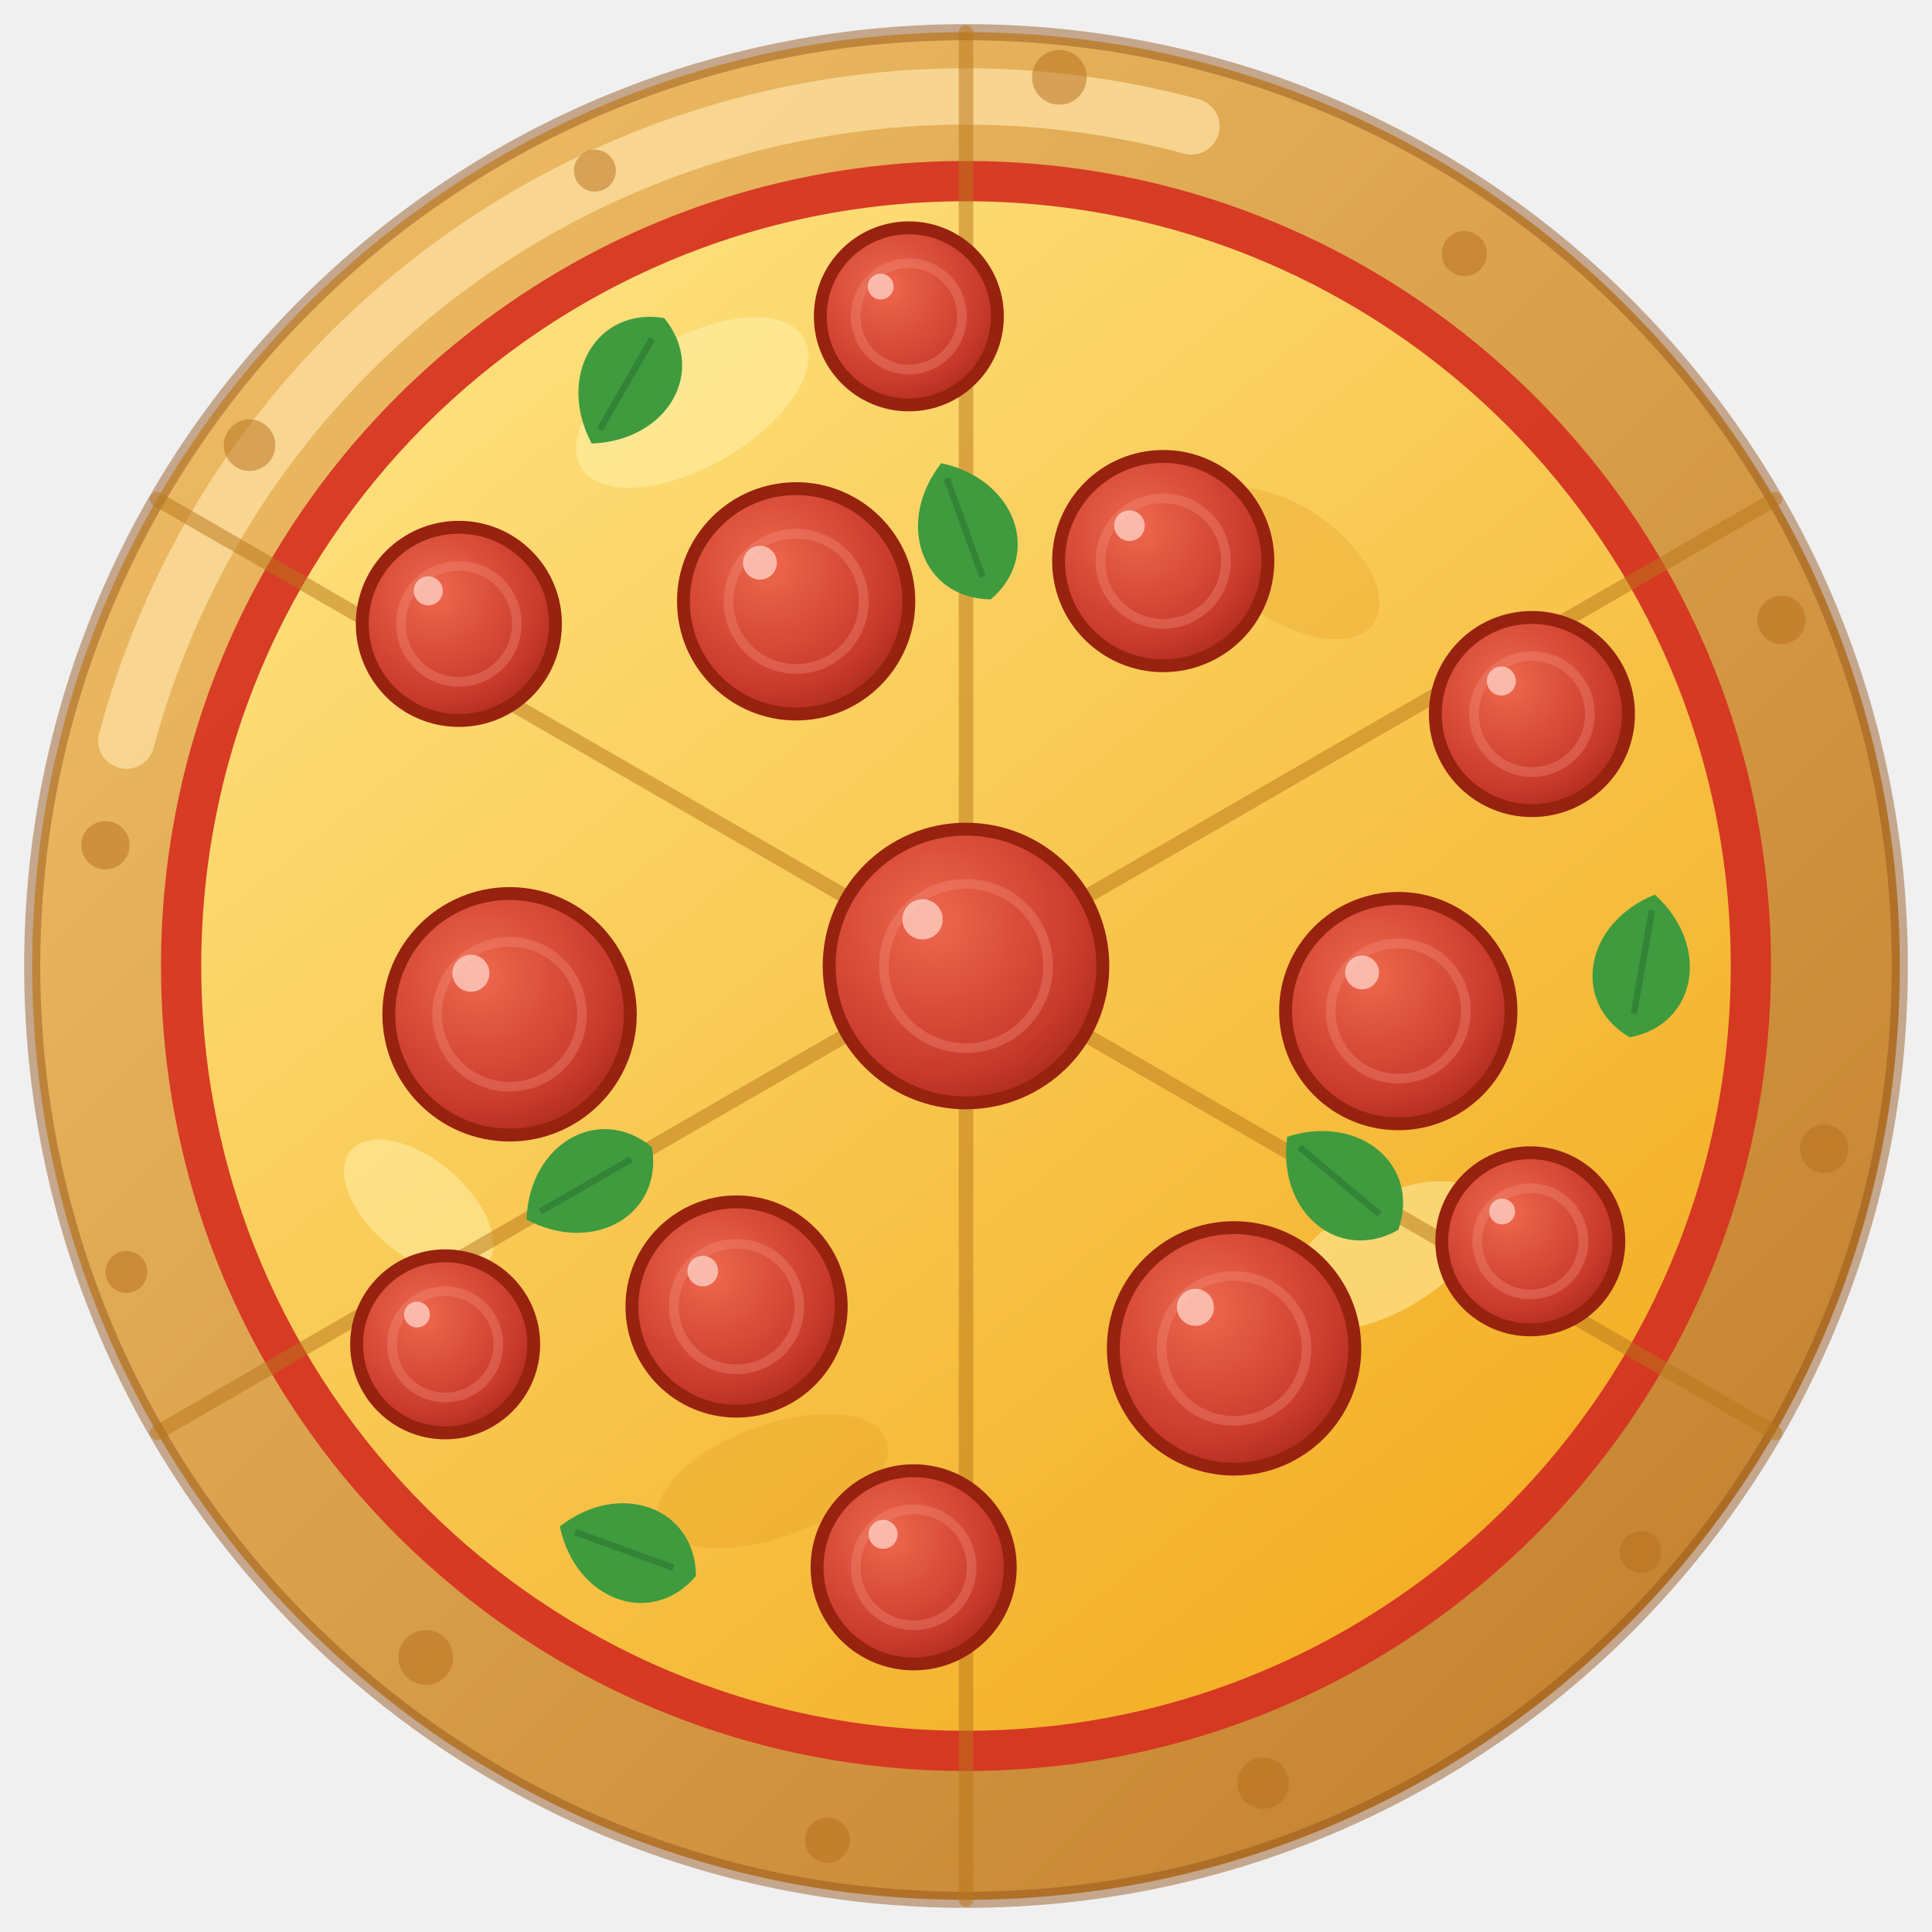
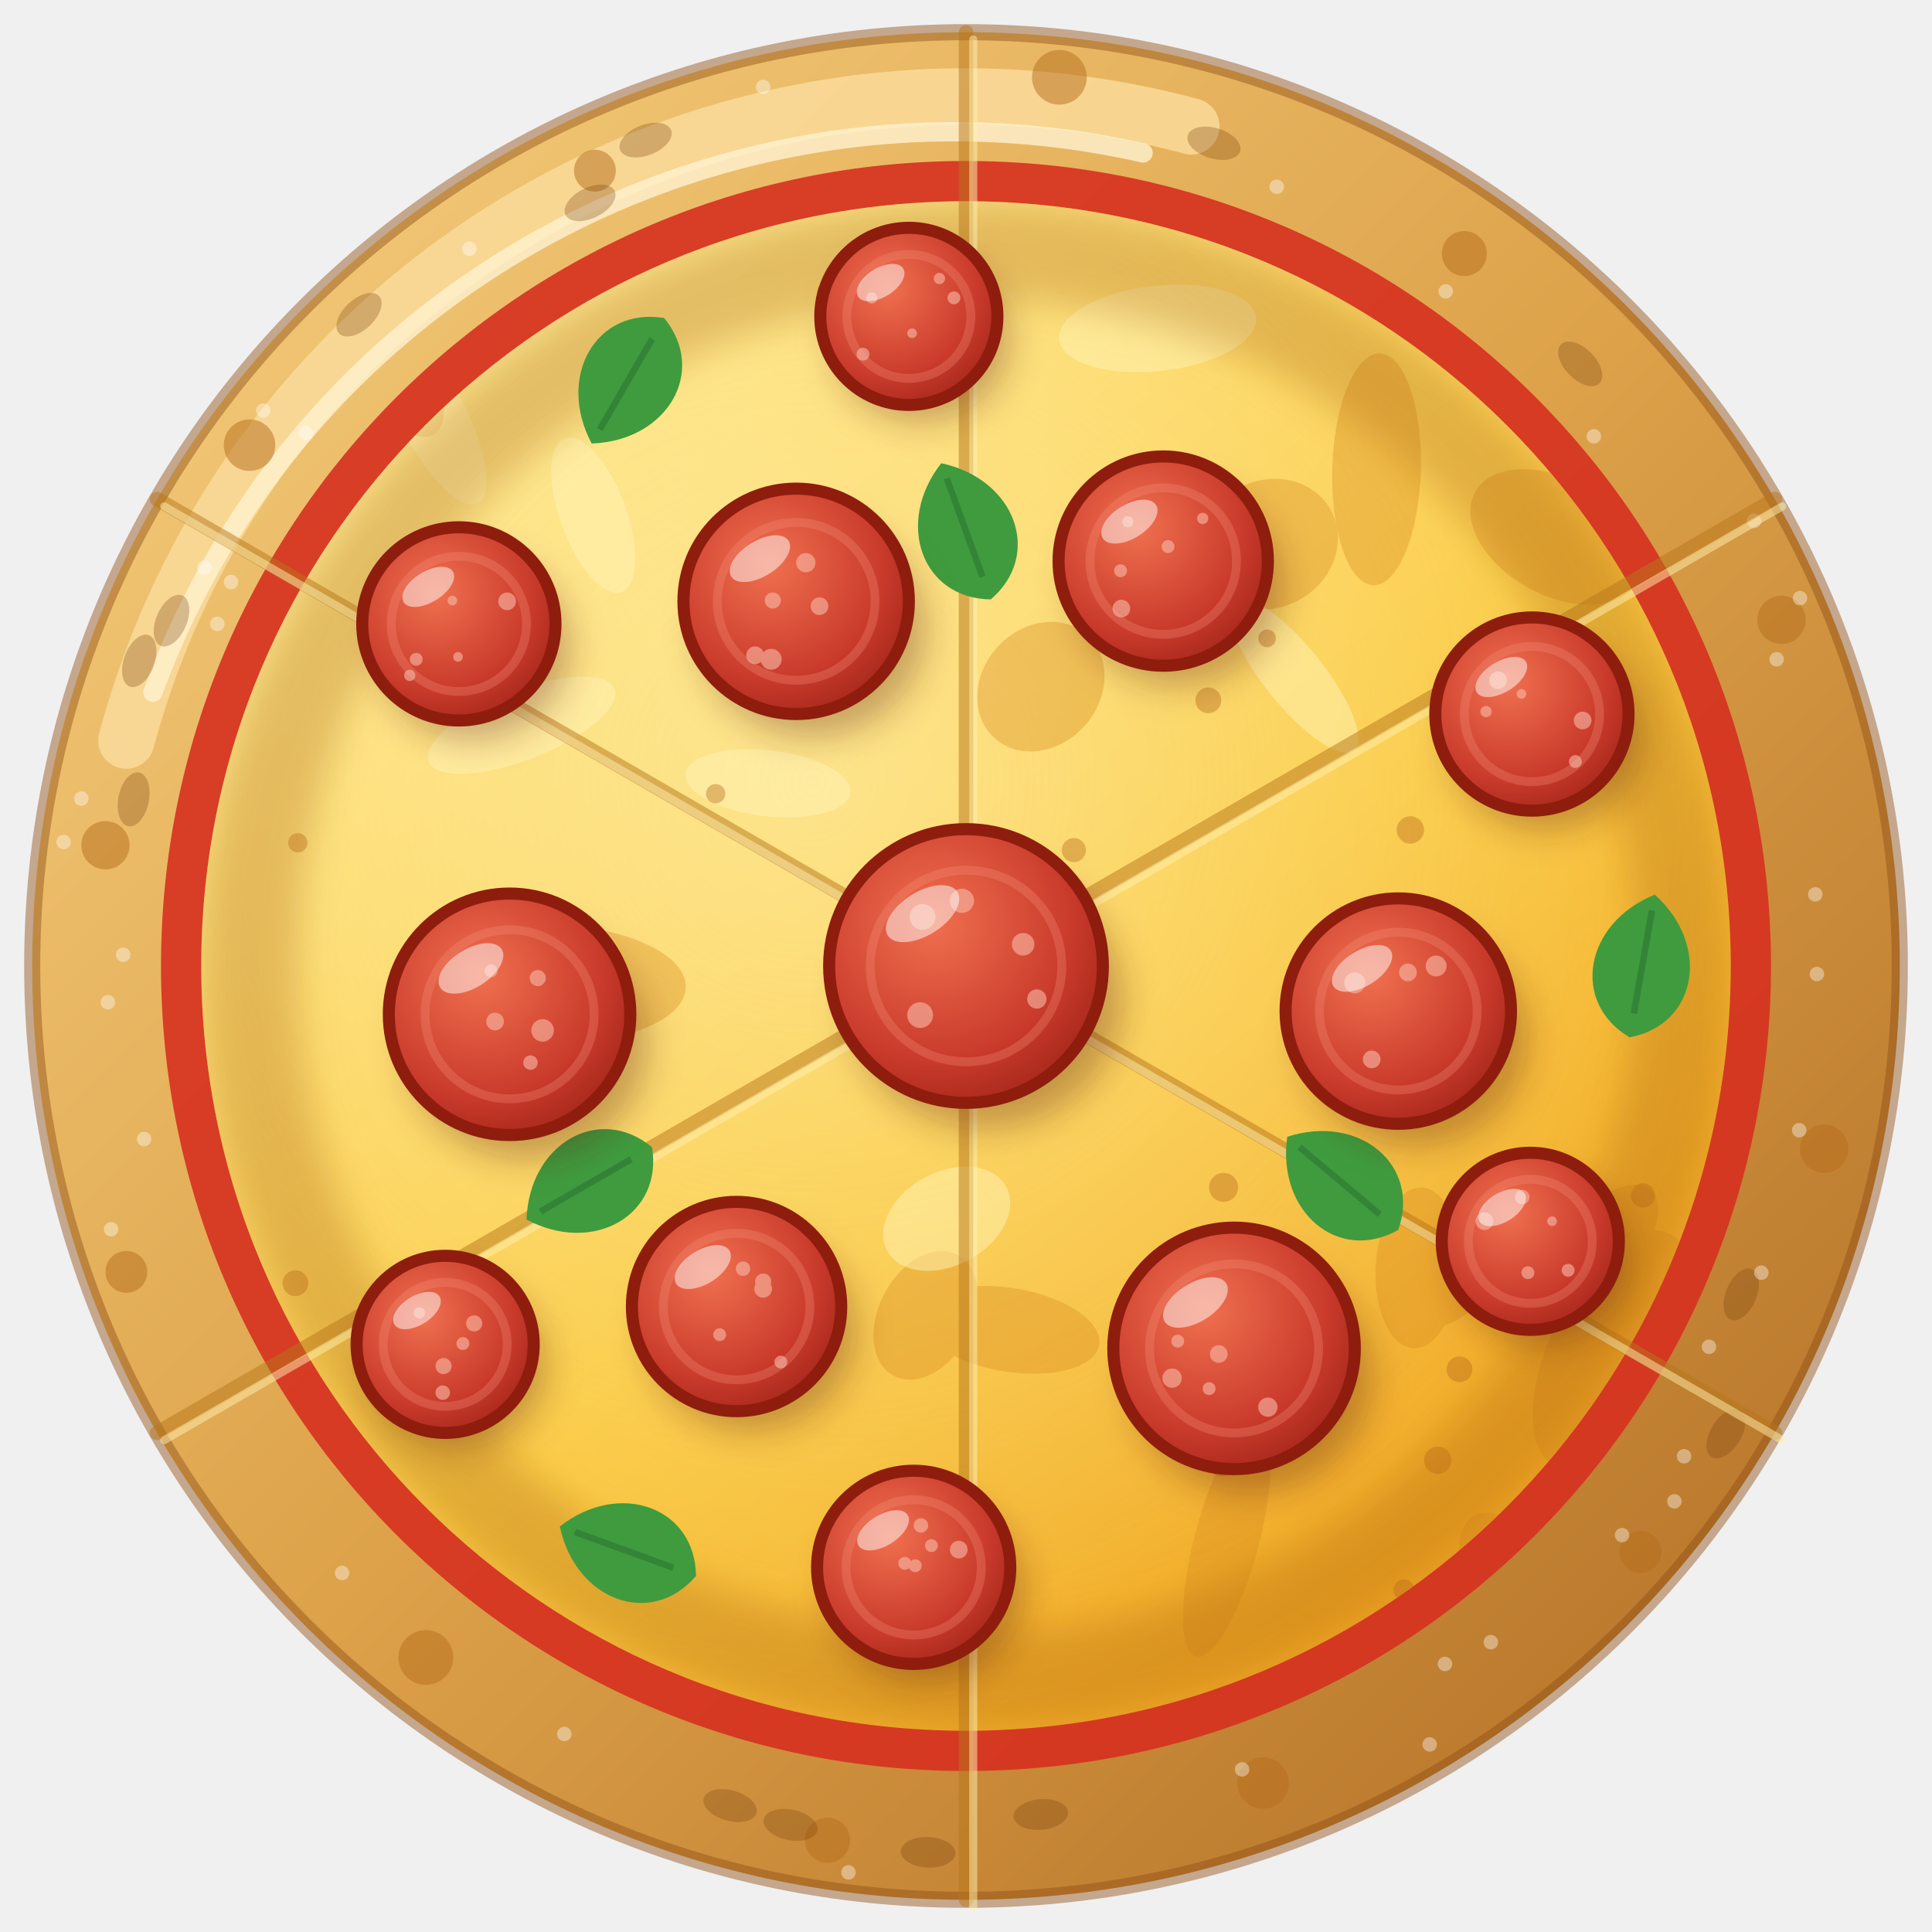
<svg xmlns="http://www.w3.org/2000/svg" viewBox="0 0 240 240" width="240" height="240" role="img" aria-label="Whole pepperoni pizza">
  <defs>
    <linearGradient id="pw-cheese" x1="0.1" y1="0" x2="0.9" y2="1">
-       <stop offset="0" stop-color="#FFE585" />
-       <stop offset="1" stop-color="#F2A91B" />
+       <stop offset="0" stop-color="#FFE98F" />
+       <stop offset="0.55" stop-color="#FAC73A" />
+       <stop offset="1" stop-color="#EC9A1B" />
    </linearGradient>
+     <radialGradient id="pw-melt" cx="0.4" cy="0.38" r="0.62">
+       <stop offset="0" stop-color="#FFF6C2" stop-opacity="0.5" />
+       <stop offset="1" stop-color="#FFF6C2" stop-opacity="0" />
+     </radialGradient>
    <linearGradient id="pw-crust" x1="0" y1="0" x2="1" y2="1">
-       <stop offset="0" stop-color="#F3C46C" />
-       <stop offset="1" stop-color="#BF7A28" />
+       <stop offset="0" stop-color="#F7D283" />
+       <stop offset="0.5" stop-color="#DDA24A" />
+       <stop offset="1" stop-color="#AE6A22" />
    </linearGradient>
    <radialGradient id="pw-pep" cx="0.38" cy="0.34" r="0.78">
-       <stop offset="0" stop-color="#EE684D" />
-       <stop offset="0.7" stop-color="#C93A2B" />
-       <stop offset="1" stop-color="#A12619" />
+       <stop offset="0" stop-color="#F0704F" />
+       <stop offset="0.65" stop-color="#C93A2B" />
+       <stop offset="1" stop-color="#9A2216" />
    </radialGradient>
+     <clipPath id="pw-clip">
+       <circle cx="120" cy="120" r="95" />
+     </clipPath>
+     <filter id="pw-soft" x="-40%" y="-40%" width="180%" height="180%">
+       <feGaussianBlur stdDeviation="2.2" />
+     </filter>
  </defs>
  <circle cx="120" cy="120" r="116" fill="url(#pw-crust)" stroke="#8F4F14" stroke-opacity="0.45" stroke-width="2" />
  <path d="M15.7 92A108 108 0 0 1 148 15.7" fill="none" stroke="#FADB9A" stroke-width="7" stroke-linecap="round" opacity="0.85" />
+   <path d="M19 86A106 106 0 0 1 142 19" fill="none" stroke="#FFF1CF" stroke-width="2.4" stroke-linecap="round" opacity="0.8" />
  <g fill="#B66D1C" opacity="0.5">
    <circle cx="226.6" cy="142.7" r="3" />
    <circle cx="203.8" cy="192.8" r="2.6" />
    <circle cx="156.9" cy="221.5" r="3.2" />
    <circle cx="102.8" cy="228.6" r="2.8" />
    <circle cx="52.9" cy="205.9" r="3.4" />
    <circle cx="15.7" cy="158" r="2.6" />
    <circle cx="13.1" cy="105" r="3" />
    <circle cx="31" cy="55.3" r="3.2" />
    <circle cx="73.9" cy="21.2" r="2.6" />
    <circle cx="131.6" cy="9.6" r="3.4" />
    <circle cx="181.9" cy="31.5" r="2.8" />
    <circle cx="221.3" cy="77" r="3" />
  </g>
+   <g fill="#7A3F0E" opacity="0.3">
+     <ellipse cx="73.3" cy="25.2" rx="3.4" ry="1.9" transform="rotate(333.8 73.3 25.2)" />
+     <ellipse cx="16.6" cy="99.3" rx="3.4" ry="1.9" transform="rotate(281.3 16.6 99.3)" />
+     <ellipse cx="214.4" cy="178.1" rx="3.4" ry="1.9" transform="rotate(121.6 214.4 178.1)" />
+     <ellipse cx="98.2" cy="226.7" rx="3.4" ry="1.9" transform="rotate(191.6 98.2 226.7)" />
+     <ellipse cx="115.3" cy="230.1" rx="3.4" ry="1.9" transform="rotate(182.4 115.3 230.1)" />
+     <ellipse cx="150.8" cy="17.8" rx="3.4" ry="1.9" transform="rotate(376.8 150.8 17.8)" />
+     <ellipse cx="129.3" cy="225.4" rx="3.4" ry="1.9" transform="rotate(174.9 129.3 225.4)" />
+     <ellipse cx="44.6" cy="39.1" rx="3.4" ry="1.9" transform="rotate(317 44.6 39.1)" />
+     <ellipse cx="90.7" cy="224.3" rx="3.4" ry="1.9" transform="rotate(195.7 90.7 224.3)" />
+     <ellipse cx="80.2" cy="17.4" rx="3.4" ry="1.9" transform="rotate(338.8 80.2 17.4)" />
+     <ellipse cx="17.3" cy="82.1" rx="3.4" ry="1.9" transform="rotate(290.2 17.3 82.1)" />
+     <ellipse cx="21.3" cy="77.1" rx="3.4" ry="1.9" transform="rotate(293.5 21.3 77.1)" />
+     <ellipse cx="216.3" cy="160.8" rx="3.4" ry="1.9" transform="rotate(113 216.3 160.8)" />
+     <ellipse cx="196.3" cy="45.2" rx="3.4" ry="1.9" transform="rotate(405.6 196.3 45.2)" />
+   </g>
+   <g fill="#fff" opacity="0.38">
+     <circle cx="218.8" cy="158.1" r="0.9" />
+     <circle cx="13.8" cy="152.7" r="0.9" />
+     <circle cx="225.5" cy="111.1" r="0.9" />
+     <circle cx="58.3" cy="30.9" r="0.9" />
+     <circle cx="10.1" cy="99.2" r="0.9" />
+     <circle cx="201.5" cy="190.7" r="0.9" />
+     <circle cx="25.4" cy="70.5" r="0.9" />
+     <circle cx="28.7" cy="72.3" r="0.9" />
+     <circle cx="209.2" cy="180.9" r="0.9" />
+     <circle cx="94.8" cy="10.8" r="0.9" />
+     <circle cx="17.9" cy="141.5" r="0.9" />
+     <circle cx="212.3" cy="167.3" r="0.9" />
+     <circle cx="38" cy="53.8" r="0.9" />
+     <circle cx="177.6" cy="216.7" r="0.9" />
+     <circle cx="105.4" cy="232.6" r="0.9" />
+     <circle cx="220.7" cy="81.9" r="0.9" />
+     <circle cx="179.5" cy="206.7" r="0.9" />
+     <circle cx="217.9" cy="64.7" r="0.9" />
+     <circle cx="225.7" cy="121" r="0.9" />
+     <circle cx="223.6" cy="74.3" r="0.9" />
+     <circle cx="13.4" cy="124.5" r="0.9" />
+     <circle cx="154.3" cy="219.8" r="0.9" />
+     <circle cx="179.6" cy="36.2" r="0.9" />
+     <circle cx="42.5" cy="195.4" r="0.9" />
+     <circle cx="7.9" cy="104.6" r="0.9" />
+     <circle cx="15.3" cy="118.6" r="0.9" />
+     <circle cx="208" cy="186.5" r="0.9" />
+     <circle cx="32.7" cy="51" r="0.9" />
+     <circle cx="198" cy="54.2" r="0.9" />
+     <circle cx="70.1" cy="215.4" r="0.9" />
+     <circle cx="185.2" cy="204" r="0.9" />
+     <circle cx="158.6" cy="23.2" r="0.9" />
+     <circle cx="27" cy="77.5" r="0.9" />
+     <circle cx="223.5" cy="140.4" r="0.9" />
+   </g>
  <circle cx="120" cy="120" r="100" fill="#D6301F" opacity="0.9" />
  <circle cx="120" cy="120" r="95" fill="url(#pw-cheese)" />
-   <g fill="#FFF3B0" opacity="0.5">
-     <ellipse cx="86" cy="50" rx="16" ry="8" transform="rotate(-30 86 50)" />
-     <ellipse cx="172" cy="156" rx="14" ry="7" transform="rotate(-30 172 156)" />
-     <ellipse cx="52" cy="150" rx="11" ry="6" transform="rotate(40 52 150)" />
-   </g>
-   <g fill="#E39B1D" opacity="0.28">
-     <ellipse cx="160" cy="70" rx="13" ry="7" transform="rotate(35 160 70)" />
-     <ellipse cx="96" cy="184" rx="15" ry="7" transform="rotate(-20 96 184)" />
+   <g clip-path="url(#pw-clip)">
+     <rect x="25" y="25" width="190" height="190" fill="url(#pw-melt)" />
+     <g fill="#D98A1E" opacity="0.36">
+       <ellipse cx="46.7" cy="42.3" rx="13.7" ry="5.2" transform="rotate(58.3 46.7 42.3)" />
+       <ellipse cx="68.6" cy="122.2" rx="16.6" ry="7.3" transform="rotate(1.6 68.6 122.2)" />
+       <ellipse cx="157.6" cy="67.6" rx="8.8" ry="7.9" transform="rotate(151.1 157.6 67.6)" />
+       <ellipse cx="115" cy="163.4" rx="8.5" ry="5.8" transform="rotate(117.9 115 163.4)" />
+       <ellipse cx="207.4" cy="68.3" rx="15.6" ry="4.9" transform="rotate(34.3 207.4 68.3)" />
+       <ellipse cx="171" cy="58.3" rx="14.4" ry="5.5" transform="rotate(91.6 171 58.3)" />
+       <ellipse cx="200.3" cy="167.7" rx="16.1" ry="7.7" transform="rotate(116.2 200.3 167.7)" />
+       <ellipse cx="176.1" cy="157.5" rx="10" ry="5.2" transform="rotate(93.1 176.1 157.5)" />
+       <ellipse cx="191.2" cy="201.3" rx="15.3" ry="6.6" transform="rotate(57.3 191.2 201.3)" />
+       <ellipse cx="193.3" cy="66.7" rx="11.5" ry="7.2" transform="rotate(29 193.3 66.7)" />
+       <ellipse cx="152.4" cy="191.3" rx="15" ry="4" transform="rotate(104.8 152.4 191.3)" />
+       <ellipse cx="125.4" cy="165.2" rx="11.3" ry="5.2" transform="rotate(9.5 125.4 165.2)" />
+       <ellipse cx="32" cy="66.4" rx="13.8" ry="4.3" transform="rotate(103.5 32 66.4)" />
+       <ellipse cx="198.7" cy="155" rx="9.6" ry="4.7" transform="rotate(131.7 198.7 155)" />
+       <ellipse cx="129.3" cy="85.3" rx="8.6" ry="7.3" transform="rotate(131.8 129.3 85.3)" />
+       <ellipse cx="181.1" cy="157.2" rx="8.2" ry="4.7" transform="rotate(119.3 181.1 157.2)" />
+     </g>
+     <g fill="#FFF3B5" opacity="0.5">
+       <ellipse cx="73.7" cy="64" rx="10.2" ry="4.1" transform="rotate(69.7 73.7 64)" />
+       <ellipse cx="95.4" cy="97.3" rx="10.3" ry="4.1" transform="rotate(6.5 95.4 97.3)" />
+       <ellipse cx="143.8" cy="40.8" rx="12.3" ry="5.3" transform="rotate(173.6 143.8 40.8)" />
+       <ellipse cx="117.6" cy="151.4" rx="8.4" ry="5.8" transform="rotate(151.7 117.6 151.4)" />
+       <ellipse cx="160.7" cy="83.9" rx="12" ry="3.7" transform="rotate(51.2 160.7 83.9)" />
+       <ellipse cx="53.7" cy="51.6" rx="12.3" ry="4.1" transform="rotate(62.5 53.7 51.6)" />
+       <ellipse cx="64.8" cy="90.1" rx="12.4" ry="4.3" transform="rotate(158.6 64.8 90.1)" />
+     </g>
+     <circle cx="120" cy="120" r="89" fill="none" stroke="#A9620F" stroke-width="12" opacity="0.3" filter="url(#pw-soft)" />
+     <g fill="#B8681A" opacity="0.4">
+       <circle cx="151.7" cy="181.8" r="1.6" />
+       <circle cx="37" cy="104.7" r="1.2" />
+       <circle cx="41.8" cy="199.4" r="1.6" />
+       <circle cx="150.1" cy="87" r="1.6" />
+       <circle cx="133.4" cy="105.6" r="1.5" />
+       <circle cx="36.7" cy="159.4" r="1.6" />
+       <circle cx="183.4" cy="80.2" r="1.7" />
+       <circle cx="181.3" cy="170.1" r="1.6" />
+       <circle cx="204.1" cy="148.5" r="1.5" />
+       <circle cx="34.4" cy="59.8" r="1.1" />
+       <circle cx="157.4" cy="79.3" r="1.1" />
+       <circle cx="152" cy="147.5" r="1.8" />
+       <circle cx="178.6" cy="181.4" r="1.7" />
+       <circle cx="88.9" cy="98.6" r="1.2" />
+       <circle cx="40.5" cy="181.7" r="0.9" />
+       <circle cx="102.8" cy="36.3" r="1.3" />
+       <circle cx="191.2" cy="207.2" r="1.5" />
+       <circle cx="178.4" cy="127" r="1.2" />
+       <circle cx="55.6" cy="204.1" r="1.6" />
+       <circle cx="205.1" cy="178.1" r="1.1" />
+       <circle cx="175.2" cy="103.1" r="1.7" />
+       <circle cx="174.4" cy="197.5" r="1.3" />
+     </g>
  </g>
  <path d="M220.5 178L19.5 62M120 236L120 4M19.5 178L220.5 62" fill="none" stroke="#B8761A" stroke-opacity="0.5" stroke-width="1.8" stroke-linecap="round" />
+   <path d="M220.5 178L19.5 62M120 236L120 4M19.5 178L220.5 62" transform="translate(0.9 0.9)" fill="none" stroke="#FFF1B0" stroke-opacity="0.5" stroke-width="1" stroke-linecap="round" />
  <g transform="translate(166.8 147) rotate(40) translate(-9 0)">
    <path d="M0 0C5-8 15-8 18 0 15 8 5 8 0 0Z" fill="#3F9B3E" />
    <path d="M2 0H15" stroke="#2D7A33" stroke-width="0.8" opacity="0.7" />
  </g>
  <g transform="translate(73.2 147) rotate(-30) translate(-9 0)">
    <path d="M0 0C5-8 15-8 18 0 15 8 5 8 0 0Z" fill="#3F9B3E" />
    <path d="M2 0H15" stroke="#2D7A33" stroke-width="0.8" opacity="0.7" />
  </g>
  <g transform="translate(120 66) rotate(70) translate(-9 0)">
    <path d="M0 0C5-8 15-8 18 0 15 8 5 8 0 0Z" fill="#3F9B3E" />
    <path d="M2 0H15" stroke="#2D7A33" stroke-width="0.8" opacity="0.7" />
  </g>
  <g transform="translate(204 120) rotate(100) translate(-9 0)">
    <path d="M0 0C5-8 15-8 18 0 15 8 5 8 0 0Z" fill="#3F9B3E" />
    <path d="M2 0H15" stroke="#2D7A33" stroke-width="0.8" opacity="0.7" />
  </g>
  <g transform="translate(78 192.7) rotate(20) translate(-9 0)">
    <path d="M0 0C5-8 15-8 18 0 15 8 5 8 0 0Z" fill="#3F9B3E" />
    <path d="M2 0H15" stroke="#2D7A33" stroke-width="0.8" opacity="0.7" />
  </g>
  <g transform="translate(78 47.3) rotate(-60) translate(-9 0)">
    <path d="M0 0C5-8 15-8 18 0 15 8 5 8 0 0Z" fill="#3F9B3E" />
    <path d="M2 0H15" stroke="#2D7A33" stroke-width="0.8" opacity="0.7" />
  </g>
-   <circle cx="120" cy="120" r="17" fill="url(#pw-pep)" stroke="#97220F" stroke-width="1.6" />
-   <circle cx="120" cy="120" r="10.2" fill="none" stroke="#F4907A" stroke-width="1.2" opacity="0.35" />
-   <circle cx="114.6" cy="114.2" r="2.5" fill="#FFD6CA" opacity="0.75" />
-   <circle cx="173.7" cy="125.6" r="14" fill="url(#pw-pep)" stroke="#97220F" stroke-width="1.6" />
-   <circle cx="173.7" cy="125.6" r="8.4" fill="none" stroke="#F4907A" stroke-width="1.2" opacity="0.35" />
-   <circle cx="169.2" cy="120.8" r="2.1" fill="#FFD6CA" opacity="0.75" />
-   <circle cx="153.3" cy="167.5" r="15" fill="url(#pw-pep)" stroke="#97220F" stroke-width="1.6" />
-   <circle cx="153.3" cy="167.5" r="9.0" fill="none" stroke="#F4907A" stroke-width="1.2" opacity="0.35" />
-   <circle cx="148.5" cy="162.4" r="2.3" fill="#FFD6CA" opacity="0.75" />
-   <circle cx="91.5" cy="162.3" r="13" fill="url(#pw-pep)" stroke="#97220F" stroke-width="1.6" />
-   <circle cx="91.5" cy="162.3" r="7.8" fill="none" stroke="#F4907A" stroke-width="1.2" opacity="0.35" />
-   <circle cx="87.3" cy="157.9" r="1.9" fill="#FFD6CA" opacity="0.75" />
-   <circle cx="63.3" cy="126" r="15" fill="url(#pw-pep)" stroke="#97220F" stroke-width="1.6" />
-   <circle cx="63.3" cy="126" r="9.0" fill="none" stroke="#F4907A" stroke-width="1.2" opacity="0.35" />
-   <circle cx="58.5" cy="120.9" r="2.3" fill="#FFD6CA" opacity="0.75" />
-   <circle cx="98.9" cy="74.7" r="14" fill="url(#pw-pep)" stroke="#97220F" stroke-width="1.6" />
-   <circle cx="98.9" cy="74.7" r="8.4" fill="none" stroke="#F4907A" stroke-width="1.2" opacity="0.35" />
-   <circle cx="94.4" cy="69.9" r="2.1" fill="#FFD6CA" opacity="0.75" />
-   <circle cx="144.5" cy="69.7" r="13" fill="url(#pw-pep)" stroke="#97220F" stroke-width="1.6" />
-   <circle cx="144.5" cy="69.7" r="7.8" fill="none" stroke="#F4907A" stroke-width="1.2" opacity="0.35" />
-   <circle cx="140.3" cy="65.3" r="1.9" fill="#FFD6CA" opacity="0.75" />
-   <circle cx="190.1" cy="154.2" r="11" fill="url(#pw-pep)" stroke="#97220F" stroke-width="1.6" />
-   <circle cx="190.1" cy="154.2" r="6.6" fill="none" stroke="#F4907A" stroke-width="1.2" opacity="0.35" />
-   <circle cx="186.6" cy="150.5" r="1.6" fill="#FFD6CA" opacity="0.75" />
-   <circle cx="113.5" cy="194.7" r="12" fill="url(#pw-pep)" stroke="#97220F" stroke-width="1.6" />
-   <circle cx="113.5" cy="194.7" r="7.2" fill="none" stroke="#F4907A" stroke-width="1.2" opacity="0.35" />
-   <circle cx="109.7" cy="190.6" r="1.8" fill="#FFD6CA" opacity="0.75" />
-   <circle cx="55.3" cy="167" r="11" fill="url(#pw-pep)" stroke="#97220F" stroke-width="1.6" />
-   <circle cx="55.3" cy="167" r="6.6" fill="none" stroke="#F4907A" stroke-width="1.2" opacity="0.35" />
-   <circle cx="51.8" cy="163.3" r="1.6" fill="#FFD6CA" opacity="0.75" />
-   <circle cx="57" cy="77.5" r="12" fill="url(#pw-pep)" stroke="#97220F" stroke-width="1.6" />
-   <circle cx="57" cy="77.5" r="7.2" fill="none" stroke="#F4907A" stroke-width="1.2" opacity="0.35" />
-   <circle cx="53.2" cy="73.4" r="1.8" fill="#FFD6CA" opacity="0.75" />
-   <circle cx="112.9" cy="39.3" r="11" fill="url(#pw-pep)" stroke="#97220F" stroke-width="1.6" />
-   <circle cx="112.9" cy="39.3" r="6.6" fill="none" stroke="#F4907A" stroke-width="1.2" opacity="0.35" />
-   <circle cx="109.4" cy="35.6" r="1.6" fill="#FFD6CA" opacity="0.75" />
-   <circle cx="190.3" cy="88.7" r="12" fill="url(#pw-pep)" stroke="#97220F" stroke-width="1.6" />
-   <circle cx="190.3" cy="88.7" r="7.2" fill="none" stroke="#F4907A" stroke-width="1.2" opacity="0.35" />
-   <circle cx="186.5" cy="84.6" r="1.8" fill="#FFD6CA" opacity="0.75" />
+   <g filter="url(#pw-soft)" fill="#5A1A0A" opacity="0.34">
+     <ellipse cx="122.4" cy="124.1" rx="17" ry="16.1" />
+     <ellipse cx="175.7" cy="129" rx="14" ry="13.3" />
+     <ellipse cx="155.4" cy="171.1" rx="15" ry="14.3" />
+     <ellipse cx="93.3" cy="165.4" rx="13" ry="12.3" />
+     <ellipse cx="65.4" cy="129.6" rx="15" ry="14.3" />
+     <ellipse cx="100.9" cy="78.1" rx="14" ry="13.3" />
+     <ellipse cx="146.3" cy="72.8" rx="13" ry="12.3" />
+     <ellipse cx="191.6" cy="156.8" rx="11" ry="10.4" />
+     <ellipse cx="115.2" cy="197.6" rx="12" ry="11.4" />
+     <ellipse cx="56.8" cy="169.6" rx="11" ry="10.4" />
+     <ellipse cx="58.7" cy="80.4" rx="12" ry="11.4" />
+     <ellipse cx="114.4" cy="41.9" rx="11" ry="10.4" />
+     <ellipse cx="192" cy="91.6" rx="12" ry="11.4" />
+   </g>
+   <circle cx="120" cy="120" r="17" fill="url(#pw-pep)" stroke="#8E1D0E" stroke-width="1.5" />
+   <circle cx="120" cy="120" r="11.9" fill="none" stroke="#F4907A" stroke-width="1.1" opacity="0.3" />
+   <g fill="#F9B9A6" opacity="0.6">
+     <circle cx="114.6" cy="113.9" r="1.6" />
+     <circle cx="127.1" cy="117.3" r="1.4" />
+     <circle cx="119.5" cy="111.9" r="1.5" />
+     <circle cx="128.8" cy="124.1" r="1.2" />
+     <circle cx="114.3" cy="126.1" r="1.6" />
+   </g>
+   <ellipse cx="114.6" cy="113.5" rx="5.1" ry="2.7" transform="rotate(-32 114.6 113.5)" fill="#fff" opacity="0.5" />
+   <circle cx="173.7" cy="125.6" r="14" fill="url(#pw-pep)" stroke="#8E1D0E" stroke-width="1.5" />
+   <circle cx="173.7" cy="125.6" r="9.8" fill="none" stroke="#F4907A" stroke-width="1.1" opacity="0.3" />
+   <g fill="#F9B9A6" opacity="0.6">
+     <circle cx="170.4" cy="131.6" r="1.1" />
+     <circle cx="178.4" cy="120" r="1.3" />
+     <circle cx="174.9" cy="120.8" r="1.1" />
+     <circle cx="174.8" cy="120.8" r="0.8" />
+     <circle cx="168.3" cy="122.1" r="1.3" />
+   </g>
+   <ellipse cx="169.2" cy="120.3" rx="4.2" ry="2.2" transform="rotate(-32 169.2 120.3)" fill="#fff" opacity="0.5" />
+   <circle cx="153.3" cy="167.5" r="15" fill="url(#pw-pep)" stroke="#8E1D0E" stroke-width="1.5" />
+   <circle cx="153.3" cy="167.5" r="10.5" fill="none" stroke="#F4907A" stroke-width="1.1" opacity="0.3" />
+   <g fill="#F9B9A6" opacity="0.6">
+     <circle cx="150.2" cy="172.5" r="0.8" />
+     <circle cx="145.6" cy="171.2" r="1.2" />
+     <circle cx="157.5" cy="174.8" r="1.2" />
+     <circle cx="146.3" cy="166.6" r="0.8" />
+     <circle cx="151.4" cy="168.2" r="1.1" />
+   </g>
+   <ellipse cx="148.5" cy="161.8" rx="4.5" ry="2.4" transform="rotate(-32 148.5 161.8)" fill="#fff" opacity="0.5" />
+   <circle cx="91.5" cy="162.3" r="13" fill="url(#pw-pep)" stroke="#8E1D0E" stroke-width="1.5" />
+   <circle cx="91.5" cy="162.3" r="9.1" fill="none" stroke="#F4907A" stroke-width="1.1" opacity="0.3" />
+   <g fill="#F9B9A6" opacity="0.6">
+     <circle cx="94.8" cy="160.1" r="1.1" />
+     <circle cx="97" cy="169.2" r="0.8" />
+     <circle cx="92.3" cy="157.6" r="0.9" />
+     <circle cx="89.4" cy="165.8" r="0.8" />
+     <circle cx="94.8" cy="159.2" r="1" />
+   </g>
+   <ellipse cx="87.3" cy="157.4" rx="3.9" ry="2.1" transform="rotate(-32 87.3 157.4)" fill="#fff" opacity="0.5" />
+   <circle cx="63.3" cy="126" r="15" fill="url(#pw-pep)" stroke="#8E1D0E" stroke-width="1.5" />
+   <circle cx="63.3" cy="126" r="10.5" fill="none" stroke="#F4907A" stroke-width="1.1" opacity="0.3" />
+   <g fill="#F9B9A6" opacity="0.6">
+     <circle cx="61" cy="120.6" r="0.8" />
+     <circle cx="61.5" cy="126.9" r="1.1" />
+     <circle cx="65.9" cy="132" r="0.9" />
+     <circle cx="67.4" cy="128" r="1.4" />
+     <circle cx="66.8" cy="121.5" r="1" />
+   </g>
+   <ellipse cx="58.5" cy="120.3" rx="4.5" ry="2.4" transform="rotate(-32 58.5 120.3)" fill="#fff" opacity="0.5" />
+   <circle cx="98.9" cy="74.7" r="14" fill="url(#pw-pep)" stroke="#8E1D0E" stroke-width="1.5" />
+   <circle cx="98.9" cy="74.7" r="9.8" fill="none" stroke="#F4907A" stroke-width="1.1" opacity="0.3" />
+   <g fill="#F9B9A6" opacity="0.6">
+     <circle cx="93.8" cy="81.4" r="1.1" />
+     <circle cx="95.8" cy="81.9" r="1.3" />
+     <circle cx="100.1" cy="69.9" r="1.2" />
+     <circle cx="96" cy="74.6" r="1" />
+     <circle cx="101.8" cy="75.3" r="1.1" />
+   </g>
+   <ellipse cx="94.4" cy="69.4" rx="4.2" ry="2.2" transform="rotate(-32 94.4 69.4)" fill="#fff" opacity="0.5" />
+   <circle cx="144.5" cy="69.7" r="13" fill="url(#pw-pep)" stroke="#8E1D0E" stroke-width="1.5" />
+   <circle cx="144.5" cy="69.7" r="9.1" fill="none" stroke="#F4907A" stroke-width="1.1" opacity="0.3" />
+   <g fill="#F9B9A6" opacity="0.6">
+     <circle cx="145.1" cy="67.9" r="0.8" />
+     <circle cx="139.3" cy="75.6" r="1.1" />
+     <circle cx="140.1" cy="64.8" r="0.7" />
+     <circle cx="139.2" cy="70.9" r="0.8" />
+     <circle cx="149.4" cy="64.4" r="0.7" />
+   </g>
+   <ellipse cx="140.3" cy="64.8" rx="3.9" ry="2.1" transform="rotate(-32 140.3 64.8)" fill="#fff" opacity="0.5" />
+   <circle cx="190.1" cy="154.2" r="11" fill="url(#pw-pep)" stroke="#8E1D0E" stroke-width="1.5" />
+   <circle cx="190.1" cy="154.2" r="7.7" fill="none" stroke="#F4907A" stroke-width="1.1" opacity="0.3" />
+   <g fill="#F9B9A6" opacity="0.6">
+     <circle cx="184.4" cy="151.7" r="1.1" />
+     <circle cx="194.8" cy="157.8" r="0.8" />
+     <circle cx="189.1" cy="148.7" r="0.9" />
+     <circle cx="192.8" cy="151.7" r="0.6" />
+     <circle cx="189.8" cy="158.1" r="0.8" />
+   </g>
+   <ellipse cx="186.6" cy="150" rx="3.3" ry="1.8" transform="rotate(-32 186.6 150)" fill="#fff" opacity="0.5" />
+   <circle cx="113.5" cy="194.7" r="12" fill="url(#pw-pep)" stroke="#8E1D0E" stroke-width="1.5" />
+   <circle cx="113.5" cy="194.7" r="8.4" fill="none" stroke="#F4907A" stroke-width="1.1" opacity="0.3" />
+   <g fill="#F9B9A6" opacity="0.6">
+     <circle cx="115.7" cy="192" r="0.8" />
+     <circle cx="114.4" cy="189.5" r="0.9" />
+     <circle cx="113.7" cy="194.5" r="0.8" />
+     <circle cx="119.1" cy="192.5" r="1.1" />
+     <circle cx="112.4" cy="194.2" r="0.8" />
+   </g>
+   <ellipse cx="109.7" cy="190.1" rx="3.6" ry="1.9" transform="rotate(-32 109.7 190.1)" fill="#fff" opacity="0.5" />
+   <circle cx="55.3" cy="167" r="11" fill="url(#pw-pep)" stroke="#8E1D0E" stroke-width="1.5" />
+   <circle cx="55.3" cy="167" r="7.7" fill="none" stroke="#F4907A" stroke-width="1.1" opacity="0.3" />
+   <g fill="#F9B9A6" opacity="0.6">
+     <circle cx="55" cy="173" r="0.9" />
+     <circle cx="52.1" cy="163.1" r="0.7" />
+     <circle cx="58.9" cy="164.4" r="1" />
+     <circle cx="57.5" cy="166.9" r="0.8" />
+     <circle cx="55.1" cy="169.7" r="1" />
+   </g>
+   <ellipse cx="51.8" cy="162.8" rx="3.3" ry="1.8" transform="rotate(-32 51.8 162.8)" fill="#fff" opacity="0.5" />
+   <circle cx="57" cy="77.5" r="12" fill="url(#pw-pep)" stroke="#8E1D0E" stroke-width="1.5" />
+   <circle cx="57" cy="77.5" r="8.4" fill="none" stroke="#F4907A" stroke-width="1.1" opacity="0.3" />
+   <g fill="#F9B9A6" opacity="0.6">
+     <circle cx="51.7" cy="81.9" r="0.8" />
+     <circle cx="56.9" cy="81.6" r="0.6" />
+     <circle cx="50.9" cy="83.9" r="0.7" />
+     <circle cx="63" cy="74.7" r="1.1" />
+     <circle cx="56.2" cy="74.6" r="0.6" />
+   </g>
+   <ellipse cx="53.2" cy="72.9" rx="3.6" ry="1.9" transform="rotate(-32 53.2 72.9)" fill="#fff" opacity="0.5" />
+   <circle cx="112.9" cy="39.3" r="11" fill="url(#pw-pep)" stroke="#8E1D0E" stroke-width="1.5" />
+   <circle cx="112.9" cy="39.3" r="7.7" fill="none" stroke="#F4907A" stroke-width="1.1" opacity="0.3" />
+   <g fill="#F9B9A6" opacity="0.6">
+     <circle cx="113.3" cy="41.4" r="0.6" />
+     <circle cx="108.3" cy="37" r="0.7" />
+     <circle cx="118.5" cy="37" r="0.8" />
+     <circle cx="107.2" cy="44" r="0.8" />
+     <circle cx="116.7" cy="34.6" r="0.7" />
+   </g>
+   <ellipse cx="109.4" cy="35.1" rx="3.3" ry="1.8" transform="rotate(-32 109.4 35.1)" fill="#fff" opacity="0.5" />
+   <circle cx="190.3" cy="88.7" r="12" fill="url(#pw-pep)" stroke="#8E1D0E" stroke-width="1.5" />
+   <circle cx="190.3" cy="88.7" r="8.4" fill="none" stroke="#F4907A" stroke-width="1.1" opacity="0.3" />
+   <g fill="#F9B9A6" opacity="0.6">
+     <circle cx="195.7" cy="94.6" r="0.8" />
+     <circle cx="186.1" cy="84.5" r="1.1" />
+     <circle cx="184.6" cy="88.4" r="0.7" />
+     <circle cx="196.6" cy="89.5" r="1.1" />
+     <circle cx="189" cy="86.2" r="0.6" />
+   </g>
+   <ellipse cx="186.5" cy="84.1" rx="3.6" ry="1.9" transform="rotate(-32 186.5 84.1)" fill="#fff" opacity="0.5" />
</svg>
